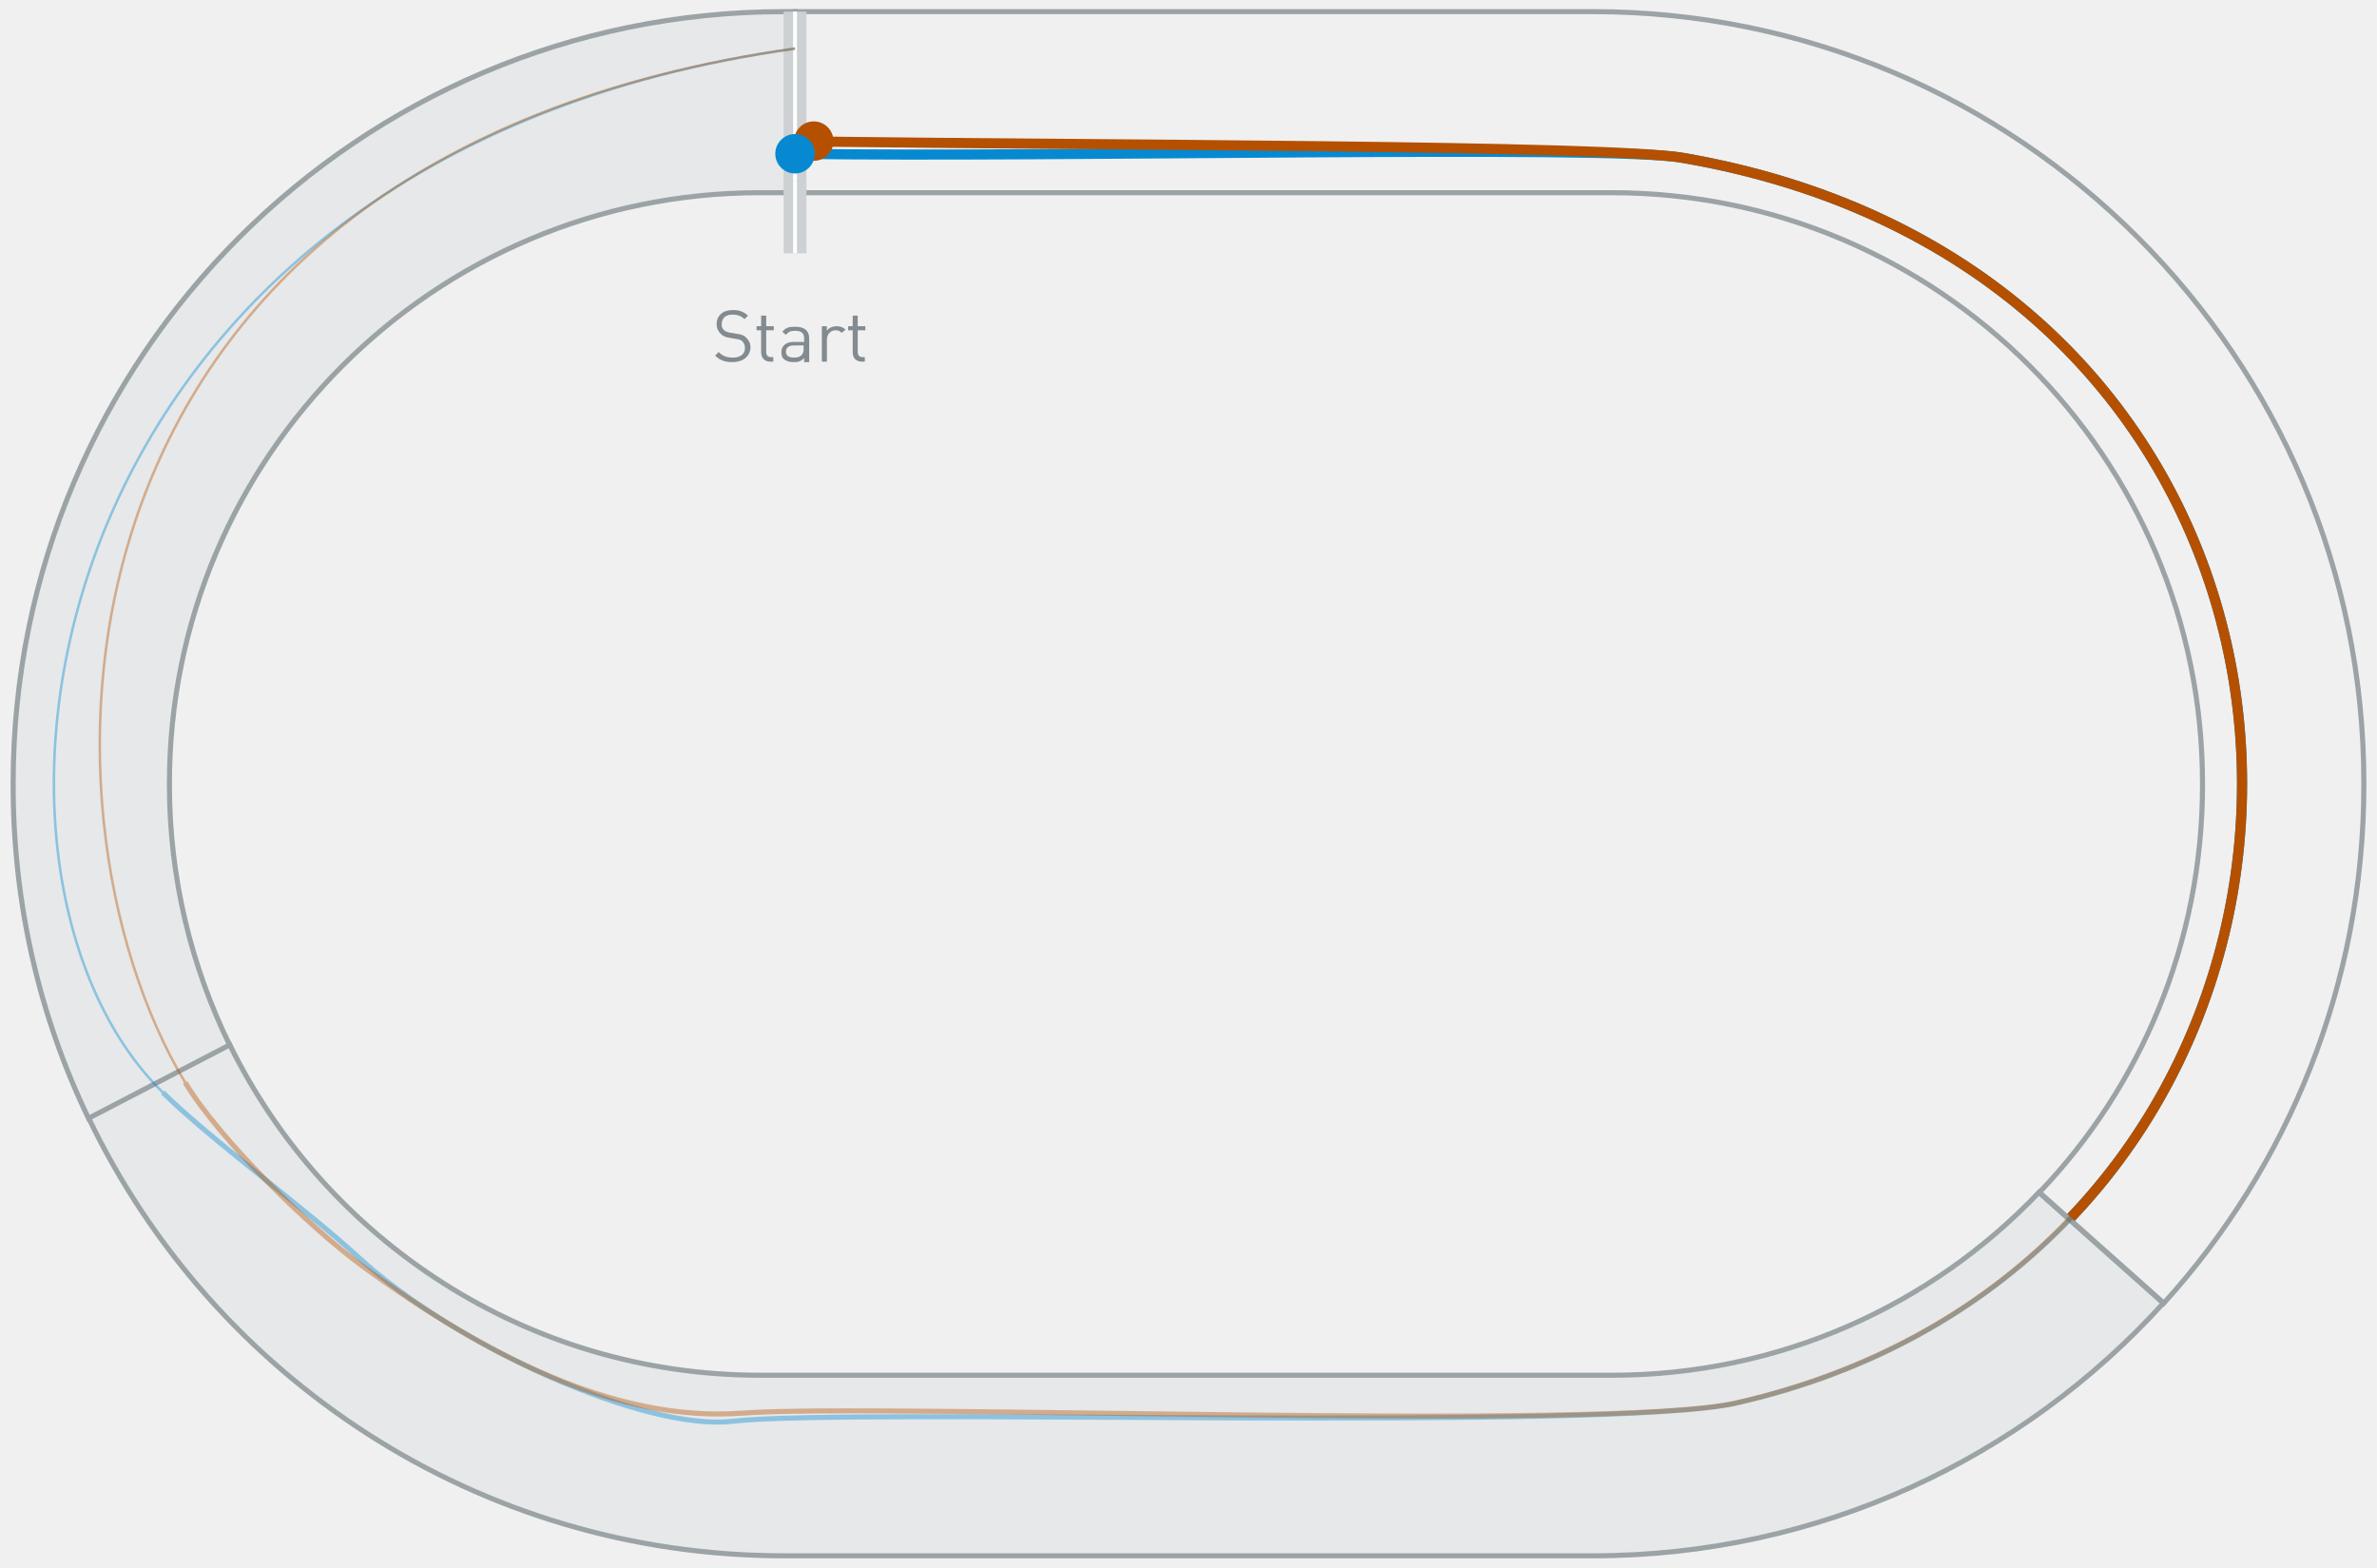
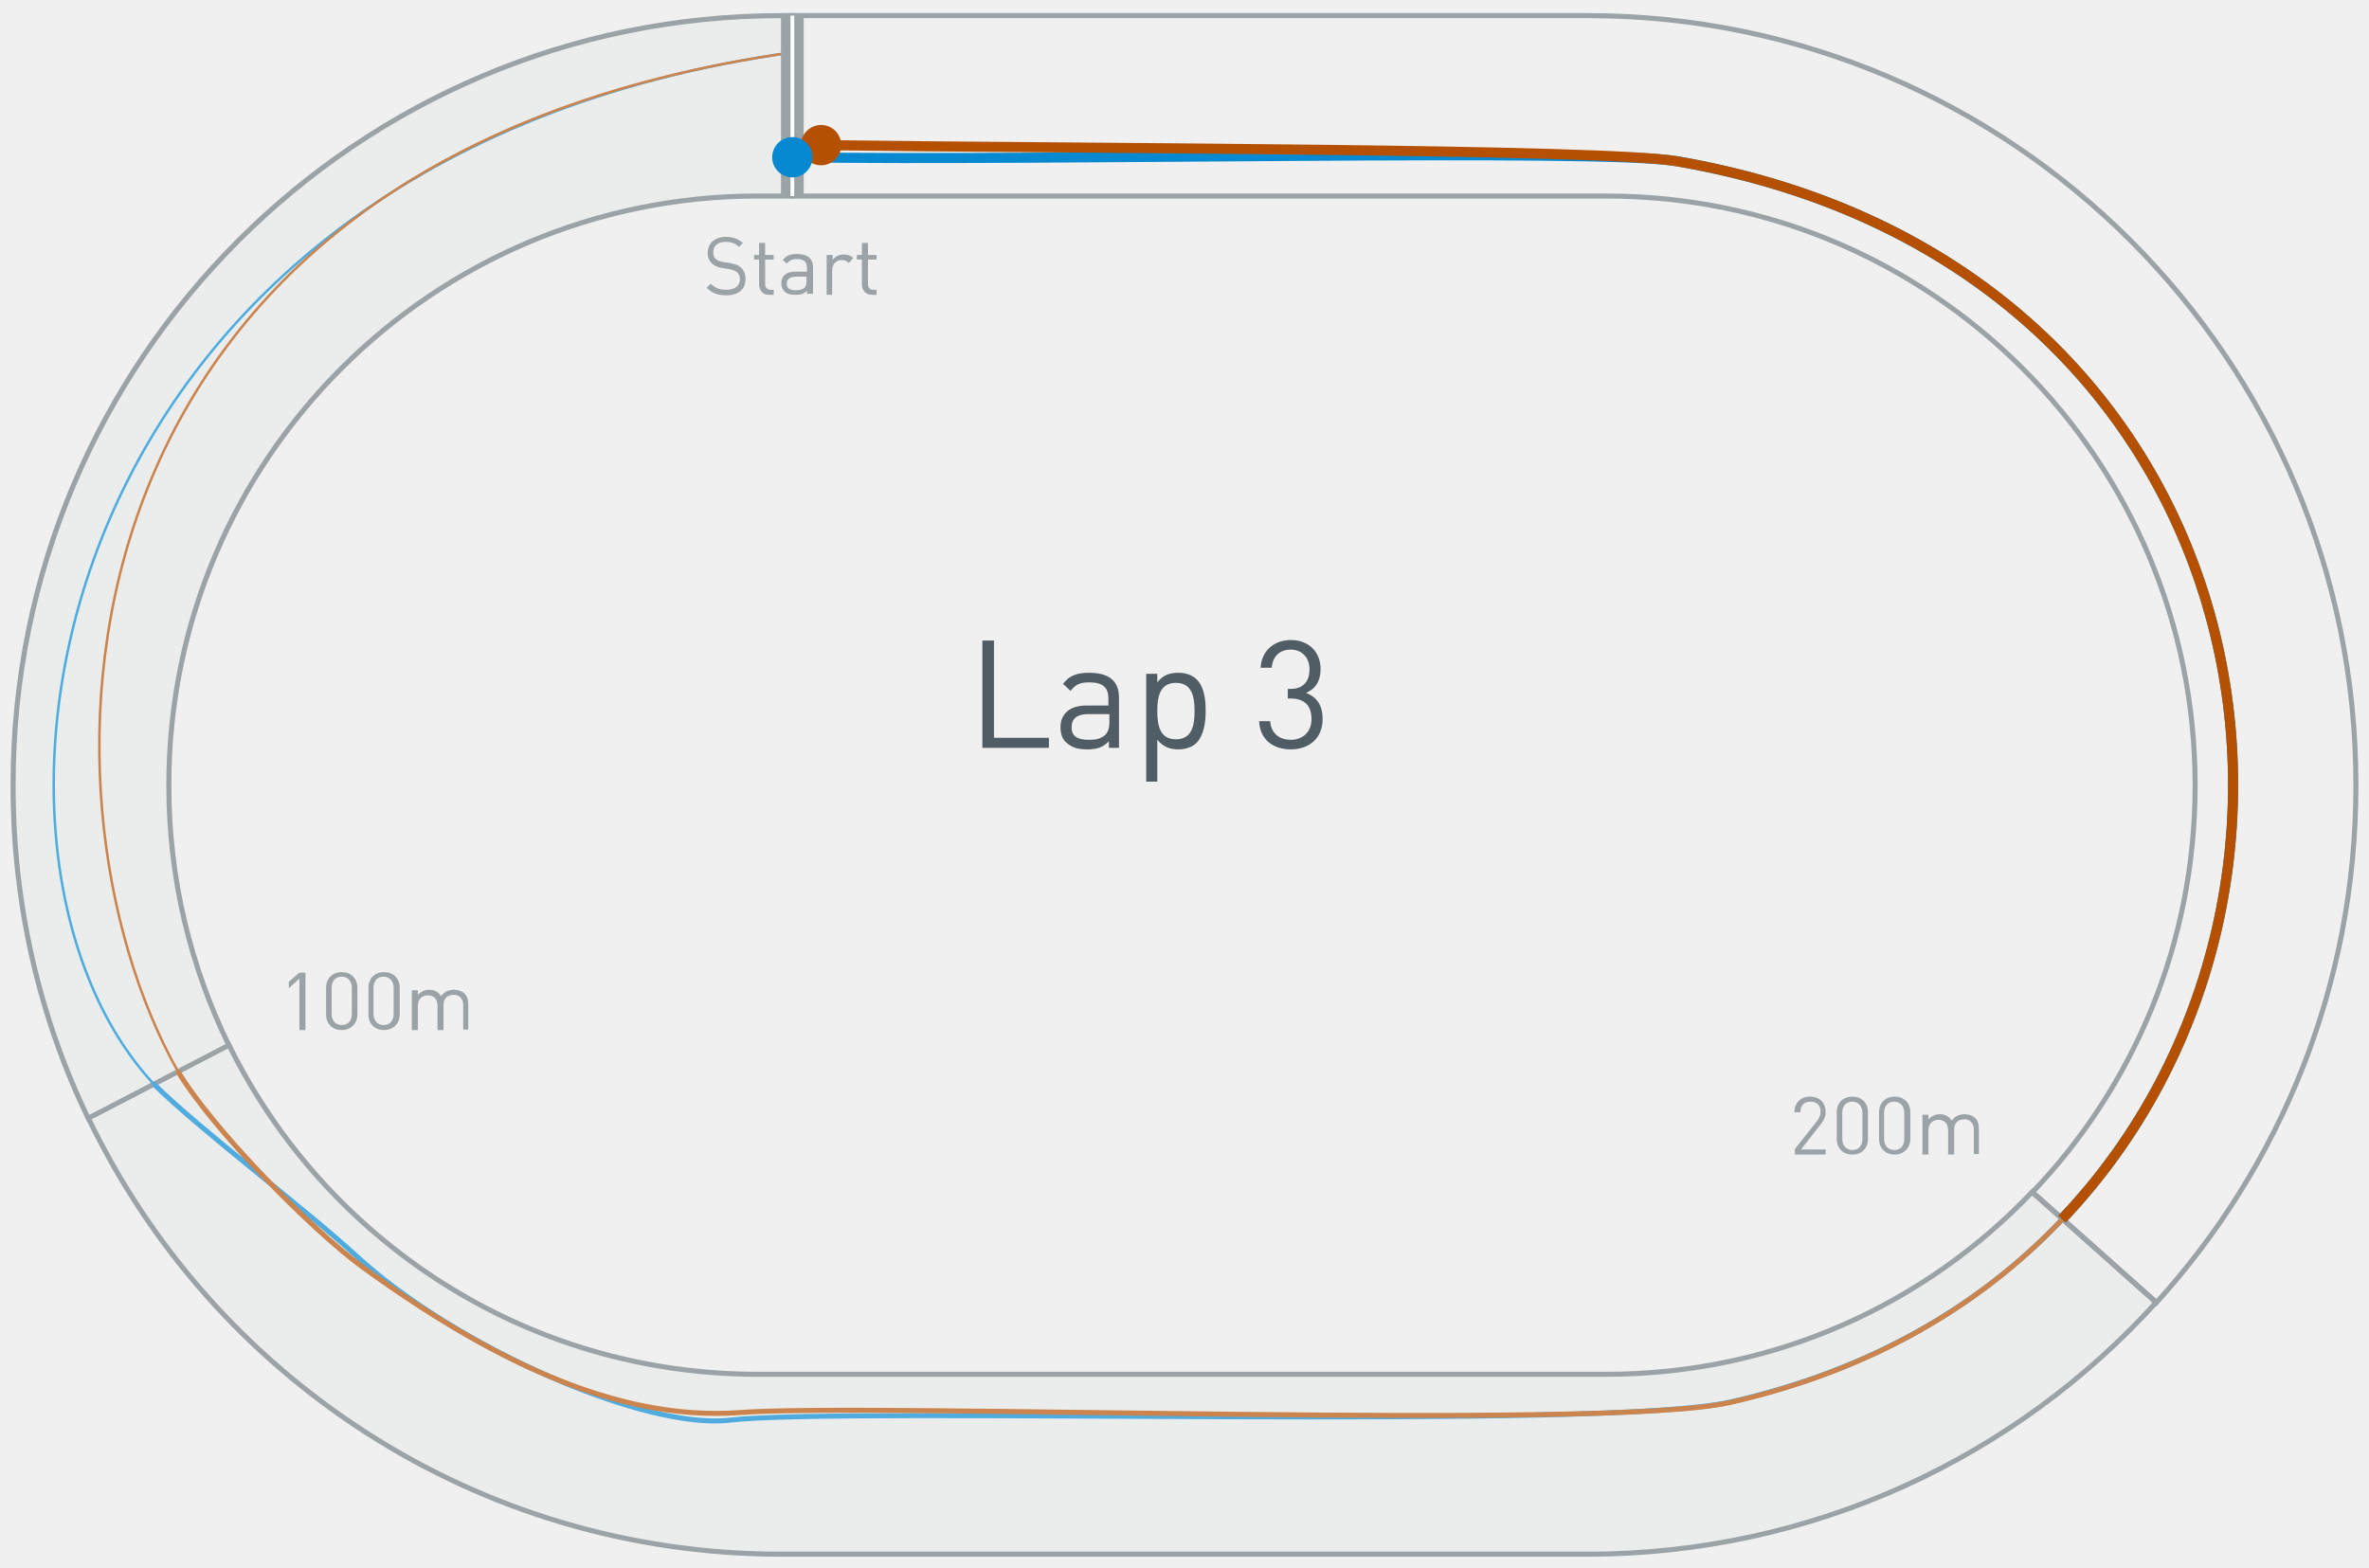
- <svg xmlns="http://www.w3.org/2000/svg" version="1.1" id="Layer_1" x="0px" y="0px" viewBox="0 0 470 310" enable-background="new 0 0 470 310" xml:space="preserve">
-   <g id="lap3-3">
+ <svg xmlns="http://www.w3.org/2000/svg" version="1.1" x="0px" y="0px" viewBox="0 0 470 311" enable-background="new 0 0 470 311" xml:space="preserve">
+   <g id="Layer_9">
    <g>
-       <path fill="#E6E8E9" stroke="#9BA3A6" stroke-miterlimit="10" d="M318.7,271.9H150.3c-46.1,0-85.9-26.7-104.9-65.4L17.5,221    c24.6,51.3,76.9,86.6,137.5,86.6H315c44.7,0,85-19.3,112.8-50l-24.6-21.9C381.9,258.1,351.9,271.9,318.7,271.9z" />
-       <path fill="#E6E8E9" stroke="#9BA3A6" stroke-miterlimit="10" d="M33.5,155.2v-0.3c0-64.5,52.3-116.8,116.8-116.8h6.9V2.3H155    C70.9,2.3,2.6,70.6,2.6,154.8v0.5c0,23.6,5.3,45.9,14.9,65.8l27.9-14.5C37.8,191,33.5,173.6,33.5,155.2z" />
-       <path fill="none" stroke="#9BA3A6" stroke-miterlimit="10" d="M467.4,154.8C467.4,70.6,399.1,2.3,315,2.3H157.2v35.8h161.5    c64.5,0,116.8,52.3,116.8,116.8v0.3c0,31.3-12.3,59.7-32.3,80.6l24.6,21.9c24.6-27.1,39.6-63,39.6-102.5V154.8z" />
+       <path fill="#EBEDED" stroke="#9BA3A6" stroke-miterlimit="10" d="M318.7,272.7H150.3c-46.1,0-85.9-26.7-104.9-65.4l-27.9,14.5    c24.6,51.3,76.9,86.6,137.5,86.6H315c44.7,0,85-19.3,112.8-50l-24.6-21.9C381.9,258.9,351.9,272.7,318.7,272.7z" />
+       <path fill="#EBEDED" stroke="#9BA3A6" stroke-miterlimit="10" d="M33.5,156v-0.3c0-64.5,52.3-116.8,116.8-116.8h6.9V3.1H155    C70.9,3.1,2.6,71.4,2.6,155.6v0.5c0,23.6,5.3,45.9,14.9,65.8l27.9-14.5C37.8,191.8,33.5,174.4,33.5,156z" />
+       <path fill="none" stroke="#9BA3A6" stroke-miterlimit="10" d="M467.4,155.6C467.4,71.4,399.1,3.1,315,3.1H157.2v35.8h161.5    c64.5,0,116.8,52.3,116.8,116.8v0.3c0,31.3-12.3,59.7-32.3,80.6l24.6,21.9c24.6-27.1,39.6-63,39.6-102.5V155.6z" />
+     </g>
+     <path fill="none" stroke="#50ACDF" stroke-miterlimit="10" d="M30.5,215.1c9.4,9.3,30,24.7,40.4,34.3   c19.2,17.6,56.7,34.4,73.9,32.4c23.3-2.7,173.6,2.1,198.5-3.6c27.8-6.3,49.6-19.1,65.9-36.3" />
+     <path fill="none" stroke="#CB844D" stroke-miterlimit="10" d="M35.3,212.6c6.8,11.3,26,31,36.6,38.8c24.4,17.7,49.9,30.7,74.8,28.9   c26.8-2,171.9,3.6,196.5-2c27.8-6.3,49.6-19.1,65.9-36.3" />
+     <path fill="none" stroke="#0689D1" stroke-width="2" stroke-miterlimit="10" d="M409.1,241.9C471.6,176.2,448.7,52,332.7,32   c-15-2.6-125.2,0-175.4-0.8" />
+     <path fill="none" stroke="#B55000" stroke-width="2" stroke-miterlimit="10" d="M409.1,241.9C471.6,176.2,448.7,52,332.7,32   c-14.5-2.5-117.5-2.5-169.8-3.2" />
+     <path fill="none" stroke="#50ACDF" stroke-width="0.5" stroke-miterlimit="10" d="M157.2,10.4C7.3,31.4-12.3,169.1,30.5,215.1" />
+     <path fill="none" stroke="#CB844D" stroke-width="0.5" stroke-miterlimit="10" d="M157.2,10.4C7.5,31.4,4.4,157.7,35.3,212.6" />
+     <g>
+       <line fill="none" stroke="#9BA3A6" stroke-width="4.507" stroke-miterlimit="10" x1="157.2" y1="38.9" x2="157.2" y2="3.1" />
+       <line fill="none" stroke="#FFFFFF" stroke-width="0.751" stroke-miterlimit="10" x1="157.2" y1="38.9" x2="157.2" y2="3.1" />
+     </g>
+     <circle fill="#B55000" cx="162.9" cy="28.8" r="4" />
+     <circle fill="#0689D1" cx="157.2" cy="31.2" r="4" />
+     <g>
      <g>
-         <path fill="#828B90" d="M144.8,71.6c-1.5,0-2.5-0.4-3.4-1.3l0.7-0.7c0.8,0.8,1.6,1.1,2.8,1.1c1.5,0,2.4-0.7,2.4-1.9     c0-0.5-0.2-1-0.5-1.3c-0.3-0.3-0.6-0.4-1.3-0.5l-1.2-0.2c-0.8-0.1-1.4-0.4-1.8-0.8c-0.5-0.5-0.8-1.1-0.8-1.9     c0-1.7,1.2-2.8,3.2-2.8c1.3,0,2.1,0.3,3,1.1l-0.7,0.7c-0.6-0.6-1.3-0.9-2.4-0.9c-1.4,0-2.1,0.8-2.1,1.9c0,0.5,0.1,0.9,0.5,1.2     c0.3,0.3,0.8,0.4,1.3,0.5l1.2,0.2c0.9,0.1,1.4,0.3,1.8,0.7c0.5,0.5,0.9,1.1,0.9,2C148.3,70.5,146.9,71.6,144.8,71.6z" />
-         <path fill="#828B90" d="M152.3,71.5c-1.2,0-1.8-0.8-1.8-1.9v-4.3h-0.9v-0.8h0.9v-2.1h1v2.1h1.5v0.8h-1.5v4.3c0,0.6,0.3,1,0.9,1     h0.5v0.9H152.3z" />
-         <path fill="#828B90" d="M159,71.5v-0.7c-0.6,0.6-1.1,0.8-2,0.8c-1,0-1.5-0.2-2-0.6c-0.4-0.3-0.5-0.9-0.5-1.4c0-1.2,0.9-2,2.4-2     h2.1v-0.7c0-1-0.5-1.5-1.8-1.5c-0.9,0-1.3,0.2-1.8,0.8l-0.7-0.6c0.6-0.8,1.3-1,2.5-1c1.9,0,2.8,0.8,2.8,2.3v4.7H159z M159,68.3     H157c-1,0-1.6,0.4-1.6,1.2c0,0.8,0.5,1.2,1.6,1.2c0.6,0,1.1-0.1,1.5-0.5c0.2-0.2,0.4-0.6,0.4-1.2V68.3z" />
-         <path fill="#828B90" d="M166.4,65.8c-0.4-0.4-0.7-0.5-1.2-0.5c-1,0-1.7,0.8-1.7,1.9v4.3h-1v-7h1v0.9c0.4-0.6,1.1-0.9,2-0.9     c0.7,0,1.2,0.2,1.7,0.7L166.4,65.8z" />
-         <path fill="#828B90" d="M170.4,71.5c-1.2,0-1.8-0.8-1.8-1.9v-4.3h-0.9v-0.8h0.9v-2.1h1v2.1h1.5v0.8h-1.5v4.3c0,0.6,0.3,1,0.9,1     h0.5v0.9H170.4z" />
-       </g>
-       <g>
-         <line fill="none" stroke="#CDD1D3" stroke-width="4.507" stroke-miterlimit="10" x1="157.2" y1="38.1" x2="157.2" y2="2.3" />
-         <line fill="none" stroke="#FFFFFF" stroke-width="0.751" stroke-miterlimit="10" x1="157.2" y1="38.1" x2="157.2" y2="2.3" />
-       </g>
-       <g>
-         <line fill="none" stroke="#CDD1D3" stroke-width="4.507" stroke-miterlimit="10" x1="157.2" y1="50.1" x2="157.2" y2="35.8" />
-         <line fill="none" stroke="#FFFFFF" stroke-width="0.751" stroke-miterlimit="10" x1="157.2" y1="50.1" x2="157.2" y2="35.8" />
+         <path fill="#505D64" d="M194.9,148.5v-21.4h2.3v19.3h10.9v2H194.9z" />
+         <path fill="#505D64" d="M220,148.5v-1.4c-1.2,1.2-2.3,1.6-4.3,1.6c-2,0-3.1-0.4-4.2-1.4c-0.8-0.7-1.1-1.8-1.1-3     c0-2.6,1.8-4.3,5.1-4.3h4.4v-1.4c0-2.1-1-3.2-3.8-3.2c-1.9,0-2.8,0.5-3.7,1.7l-1.5-1.4c1.3-1.7,2.8-2.2,5.2-2.2     c4,0,5.9,1.7,5.9,4.9v10H220z M220,141.7h-4.1c-2.2,0-3.3,0.9-3.3,2.6c0,1.7,1,2.5,3.4,2.5c1.2,0,2.3-0.1,3.3-1     c0.5-0.5,0.8-1.3,0.8-2.5V141.7z" />
+         <path fill="#505D64" d="M237.4,147.4c-0.8,0.8-2.1,1.3-3.6,1.3c-1.6,0-2.9-0.4-4.2-1.9v8.3h-2.2v-21.4h2.2v1.7     c1.2-1.5,2.5-1.9,4.2-1.9c1.5,0,2.8,0.5,3.6,1.3c1.5,1.5,1.8,3.9,1.8,6.3C239.2,143.5,238.8,145.9,237.4,147.4z M233.3,135.5     c-3.2,0-3.7,2.8-3.7,5.6s0.5,5.6,3.7,5.6c3.2,0,3.7-2.8,3.7-5.6S236.5,135.5,233.3,135.5z" />
+         <path fill="#505D64" d="M256.1,148.7c-3.4,0-6.1-1.8-6.3-5.6h2.2c0.2,2.7,2.1,3.7,4.1,3.7c2.3,0,4.1-1.5,4.1-4.1     c0-2.6-1.3-4.1-4.2-4.1h-0.5v-1.9h0.5c2.6,0,3.8-1.5,3.8-3.9c0-2.5-1.7-3.9-3.7-3.9c-2.3,0-3.6,1.4-3.8,3.6h-2.2     c0.2-3.5,2.8-5.5,6-5.5c3.5,0,5.9,2.3,5.9,5.8c0,2.3-1,3.9-2.9,4.7c2.2,0.8,3.3,2.5,3.3,5.2C262.4,146.6,259.6,148.7,256.1,148.7     z" />
      </g>
    </g>
-     <path opacity="0.4" fill="none" stroke="#0689D1" stroke-miterlimit="10" d="M32.2,216c9.4,9.3,28.3,23,38.7,32.6   c19.2,17.6,56.7,34.4,73.9,32.4c23.3-2.7,173.6,2.1,198.5-3.6c27.8-6.3,50-19.5,66.3-36.7" />
-     <path opacity="0.4" fill="none" stroke="#B55000" stroke-miterlimit="10" d="M36.6,214c6.8,11.3,24.6,28.7,35.3,36.5   c24.4,17.7,49.9,30.7,74.8,28.9c26.8-2,171.9,3.6,196.5-2c27.8-6.3,50-19.5,66.3-36.7" />
-     <path fill="none" stroke="#0689D1" stroke-width="2" stroke-miterlimit="10" d="M409.5,240.7C472,175,448.7,51.2,332.7,31.2   c-15-2.6-125.2,0-175.4-0.8" />
-     <path opacity="0.4" fill="none" stroke="#0689D1" stroke-width="0.5" stroke-miterlimit="10" d="M157.2,9.6   C5.4,30.9-12.8,171.8,32.2,216" />
-     <path fill="none" stroke="#B55000" stroke-width="2" stroke-miterlimit="10" d="M409.5,240.7C472,175,448.7,51.2,332.7,31.2   c-14.5-2.5-117.5-2.5-169.8-3.2" />
-     <path opacity="0.4" fill="none" stroke="#B55000" stroke-width="0.5" stroke-miterlimit="10" d="M157.2,9.6   C5.4,30.9,4.4,160.5,36.6,214" />
-     <circle fill="#B55000" cx="160.9" cy="27.9" r="3.9" />
-     <circle fill="#0689D1" cx="157.2" cy="30.4" r="3.9" />
+   </g>
+   <g id="Label">
+     <g>
+       <path fill="#9BA3A6" d="M144.1,58.6c-1.7,0-2.8-0.4-3.9-1.5l0.8-0.8c0.9,0.9,1.8,1.2,3.1,1.2c1.7,0,2.7-0.8,2.7-2.1    c0-0.6-0.2-1.1-0.6-1.4c-0.4-0.3-0.7-0.4-1.5-0.6l-1.3-0.2c-0.9-0.1-1.6-0.4-2.1-0.9c-0.6-0.5-0.9-1.2-0.9-2.1    c0-1.9,1.4-3.2,3.6-3.2c1.5,0,2.4,0.4,3.4,1.2l-0.8,0.8c-0.7-0.7-1.5-1-2.7-1c-1.5,0-2.4,0.8-2.4,2.1c0,0.6,0.2,1,0.5,1.3    c0.4,0.3,0.9,0.5,1.5,0.6l1.3,0.2c1.1,0.2,1.6,0.4,2.1,0.8c0.6,0.5,1,1.3,1,2.2C148,57.4,146.5,58.6,144.1,58.6z" />
+       <path fill="#9BA3A6" d="M152.6,58.5c-1.3,0-2-0.9-2-2.1v-4.9h-1v-0.9h1v-2.4h1.2v2.4h1.7v0.9h-1.7v4.8c0,0.7,0.3,1.2,1.1,1.2h0.6    v1H152.6z" />
+       <path fill="#9BA3A6" d="M160.1,58.5v-0.8c-0.6,0.6-1.2,0.8-2.3,0.8c-1.1,0-1.7-0.2-2.2-0.7c-0.4-0.4-0.6-1-0.6-1.6    c0-1.4,1-2.3,2.7-2.3h2.4v-0.8c0-1.1-0.6-1.7-2-1.7c-1,0-1.5,0.3-2,0.9l-0.8-0.7c0.7-0.9,1.5-1.2,2.8-1.2c2.1,0,3.2,0.9,3.2,2.6    v5.3H160.1z M160.1,54.9h-2.2c-1.2,0-1.8,0.5-1.8,1.4c0,0.9,0.6,1.3,1.8,1.3c0.7,0,1.2-0.1,1.7-0.5c0.3-0.3,0.4-0.7,0.4-1.4V54.9z    " />
+       <path fill="#9BA3A6" d="M168.4,52.2c-0.4-0.4-0.8-0.6-1.4-0.6c-1.2,0-1.9,0.9-1.9,2.1v4.8H164v-7.9h1.2v1c0.4-0.7,1.3-1.1,2.2-1.1    c0.8,0,1.3,0.2,1.9,0.7L168.4,52.2z" />
+       <path fill="#9BA3A6" d="M173,58.5c-1.3,0-2-0.9-2-2.1v-4.9h-1v-0.9h1v-2.4h1.2v2.4h1.7v0.9h-1.7v4.8c0,0.7,0.3,1.2,1.1,1.2h0.6v1    H173z" />
+     </g>
+     <g>
+       <path fill="#9BA3A6" d="M59.4,204.3v-10.1l-2.1,1.9v-1.3l2.1-1.8h1.2v11.4H59.4z" />
+       <path fill="#9BA3A6" d="M67.8,204.4c-1.8,0-3.1-1.2-3.1-3.1v-5.3c0-1.9,1.3-3.1,3.1-3.1c1.8,0,3.1,1.2,3.1,3.1v5.3    C70.9,203.1,69.6,204.4,67.8,204.4z M69.8,196c0-1.2-0.7-2.2-2-2.2s-2,0.9-2,2.2v5.2c0,1.2,0.7,2.2,2,2.2s2-0.9,2-2.2V196z" />
+       <path fill="#9BA3A6" d="M76.2,204.4c-1.8,0-3.1-1.2-3.1-3.1v-5.3c0-1.9,1.3-3.1,3.1-3.1c1.8,0,3.1,1.2,3.1,3.1v5.3    C79.3,203.1,78,204.4,76.2,204.4z M78.1,196c0-1.2-0.7-2.2-2-2.2s-2,0.9-2,2.2v5.2c0,1.2,0.7,2.2,2,2.2s2-0.9,2-2.2V196z" />
+       <path fill="#9BA3A6" d="M91.9,204.3v-4.8c0-1.4-0.8-2.1-1.9-2.1c-1.2,0-2,0.7-2,2v5h-1.2v-4.8c0-1.4-0.8-2.1-1.9-2.1s-2,0.7-2,2.1    v4.8h-1.2v-7.9h1.2v0.9c0.6-0.6,1.3-1,2.2-1c1.1,0,1.9,0.4,2.4,1.3c0.6-0.9,1.5-1.3,2.6-1.3c0.8,0,1.6,0.3,2,0.7    c0.6,0.5,0.8,1.3,0.8,2.2v5H91.9z" />
+     </g>
+     <g>
+       <path fill="#9BA3A6" d="M356.1,229v-1l4.5-5.7c0.4-0.6,0.6-1.1,0.6-1.7c0-1.2-0.7-2-2-2c-1.1,0-2,0.6-2,2.1h-1.2    c0-1.8,1.2-3.1,3.1-3.1c1.9,0,3.1,1.2,3.1,3.1c0,0.9-0.3,1.5-0.9,2.3l-4,5.1h4.9v1H356.1z" />
+       <path fill="#9BA3A6" d="M367.5,229.1c-1.8,0-3.1-1.2-3.1-3.1v-5.3c0-1.9,1.3-3.1,3.1-3.1c1.8,0,3.1,1.2,3.1,3.1v5.3    C370.6,227.9,369.3,229.1,367.5,229.1z M369.5,220.8c0-1.2-0.7-2.2-2-2.2s-2,0.9-2,2.2v5.2c0,1.2,0.7,2.2,2,2.2s2-0.9,2-2.2V220.8    z" />
+       <path fill="#9BA3A6" d="M375.9,229.1c-1.8,0-3.1-1.2-3.1-3.1v-5.3c0-1.9,1.3-3.1,3.1-3.1c1.8,0,3.1,1.2,3.1,3.1v5.3    C379,227.9,377.6,229.1,375.9,229.1z M377.8,220.8c0-1.2-0.7-2.2-2-2.2s-2,0.9-2,2.2v5.2c0,1.2,0.7,2.2,2,2.2s2-0.9,2-2.2V220.8z" />
+       <path fill="#9BA3A6" d="M391.6,229v-4.8c0-1.4-0.8-2.1-1.9-2.1c-1.2,0-2,0.7-2,2v5h-1.2v-4.8c0-1.4-0.8-2.1-1.9-2.1s-2,0.7-2,2.1    v4.8h-1.2v-7.9h1.2v0.9c0.6-0.6,1.3-1,2.2-1c1.1,0,1.9,0.4,2.4,1.3c0.6-0.9,1.5-1.3,2.6-1.3c0.8,0,1.6,0.3,2,0.7    c0.6,0.5,0.8,1.3,0.8,2.2v5H391.6z" />
+     </g>
  </g>
</svg>
